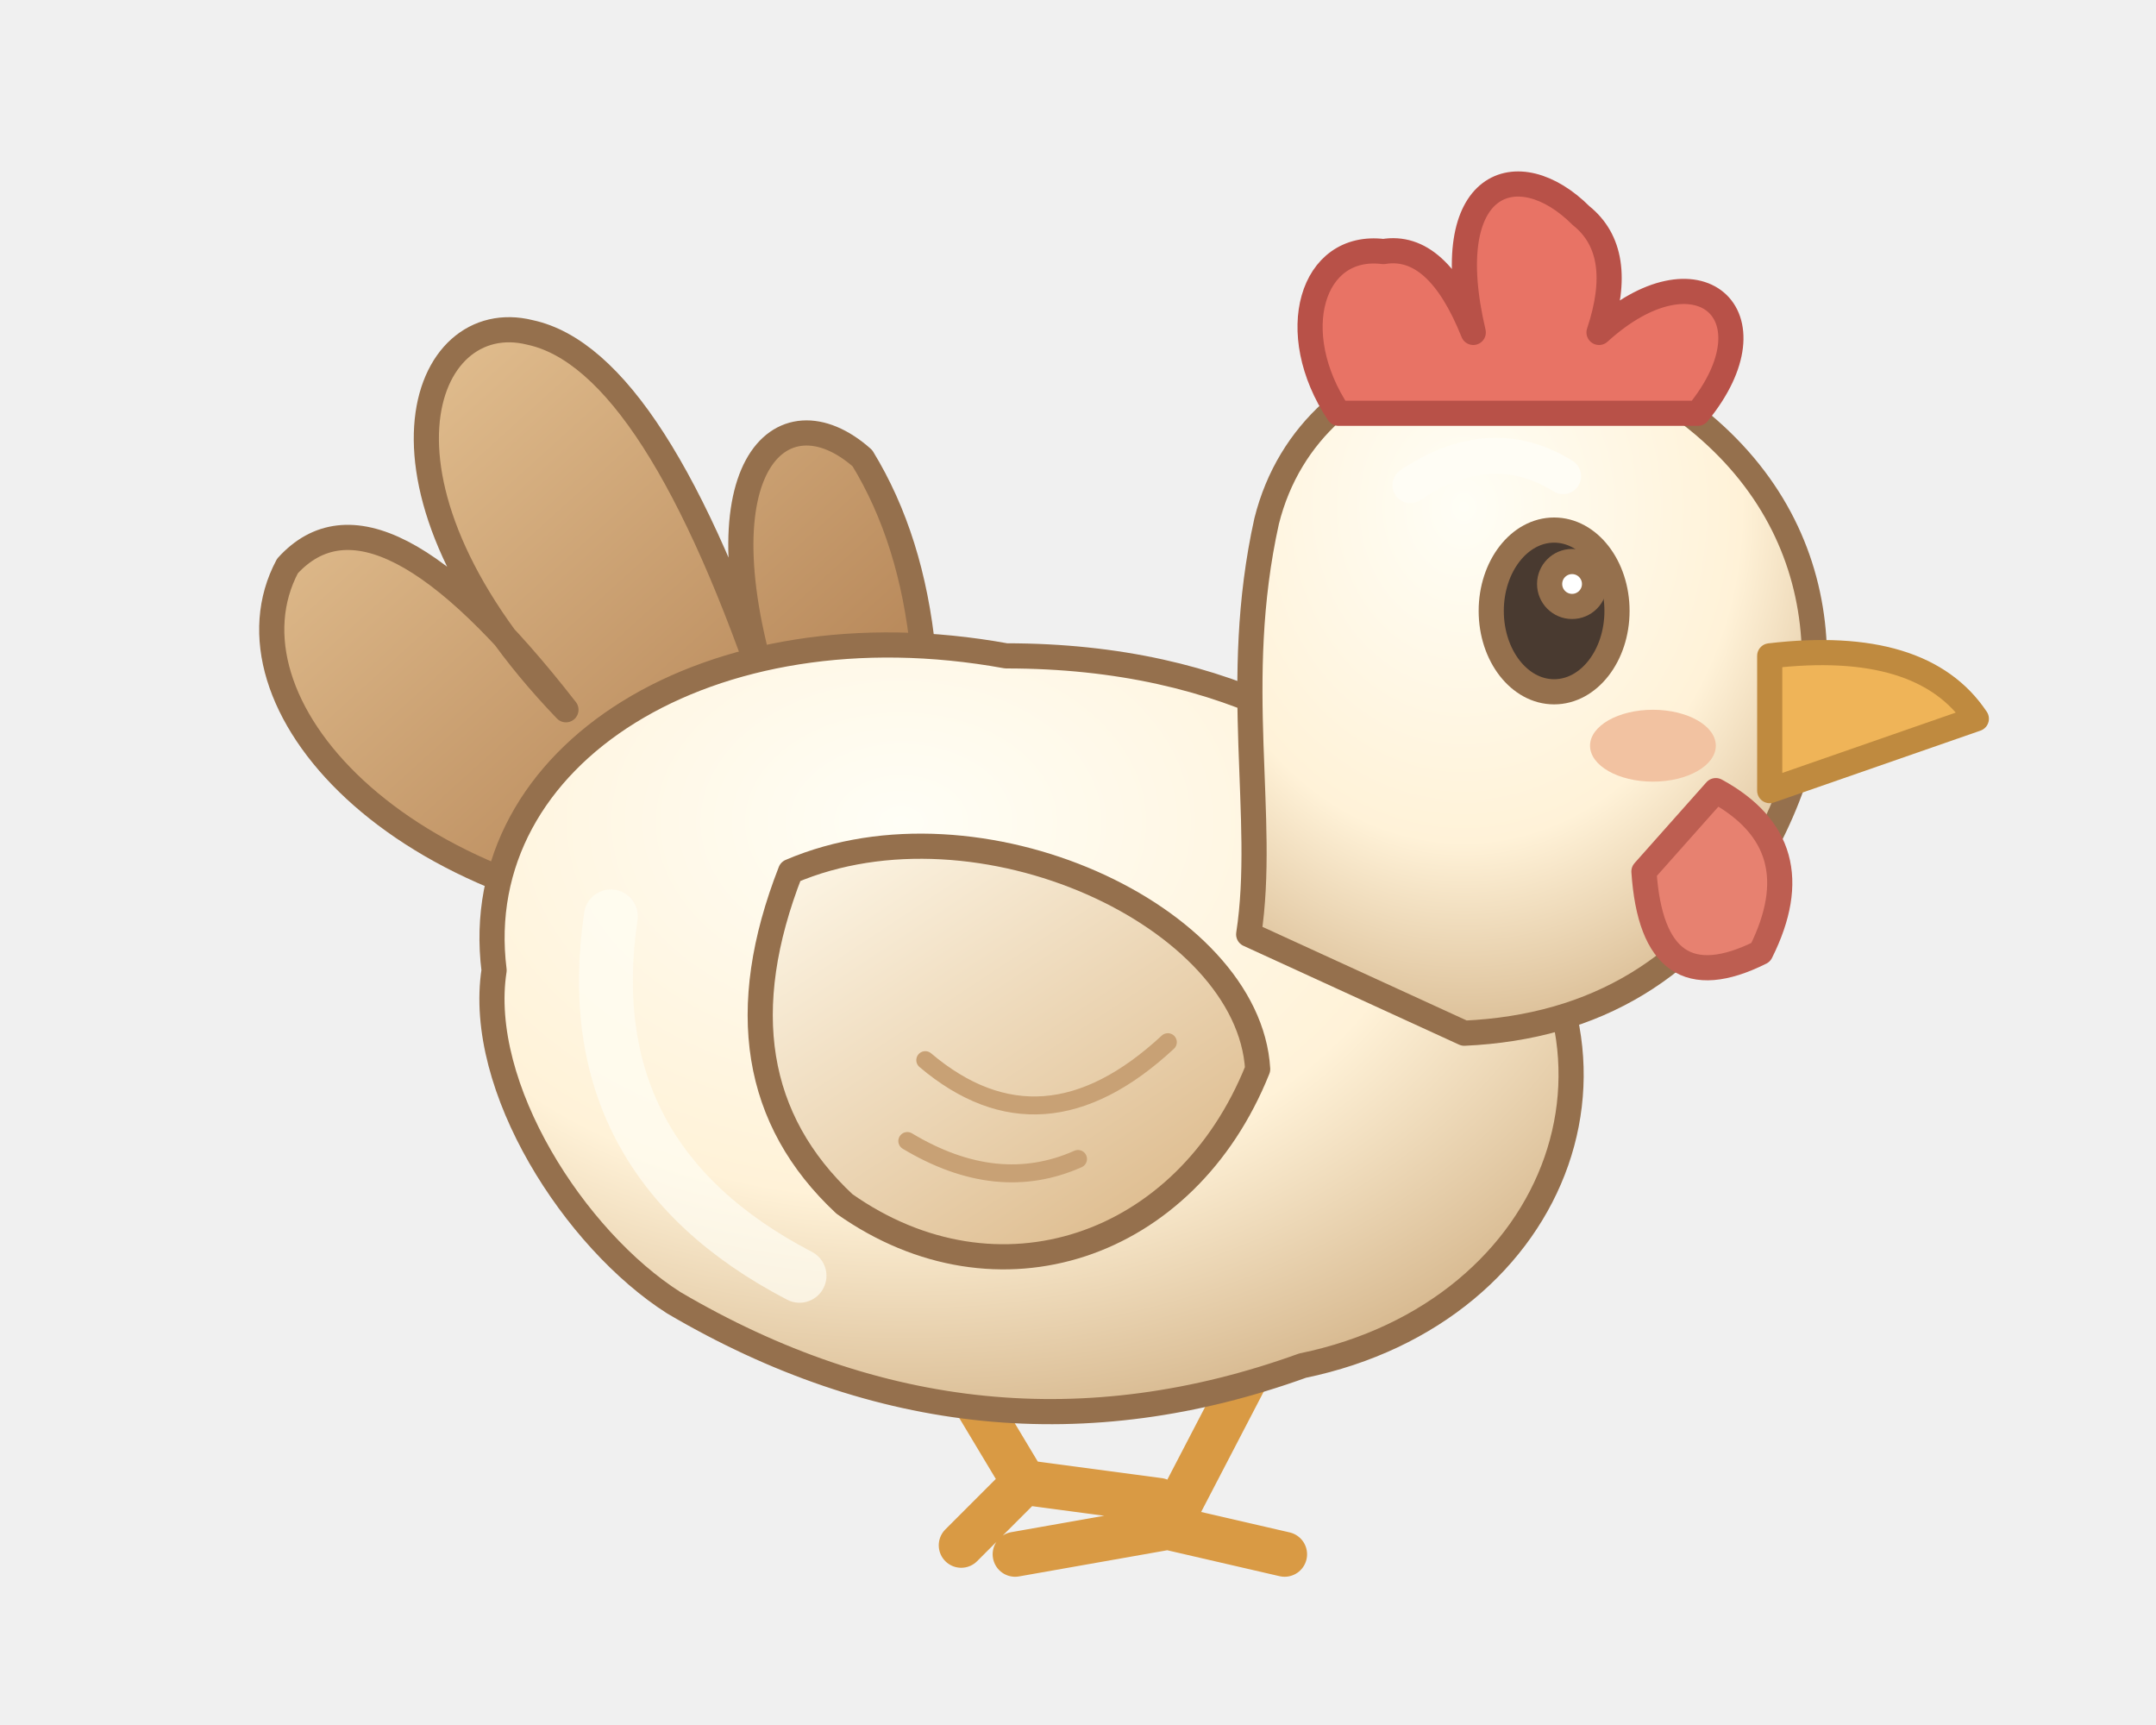
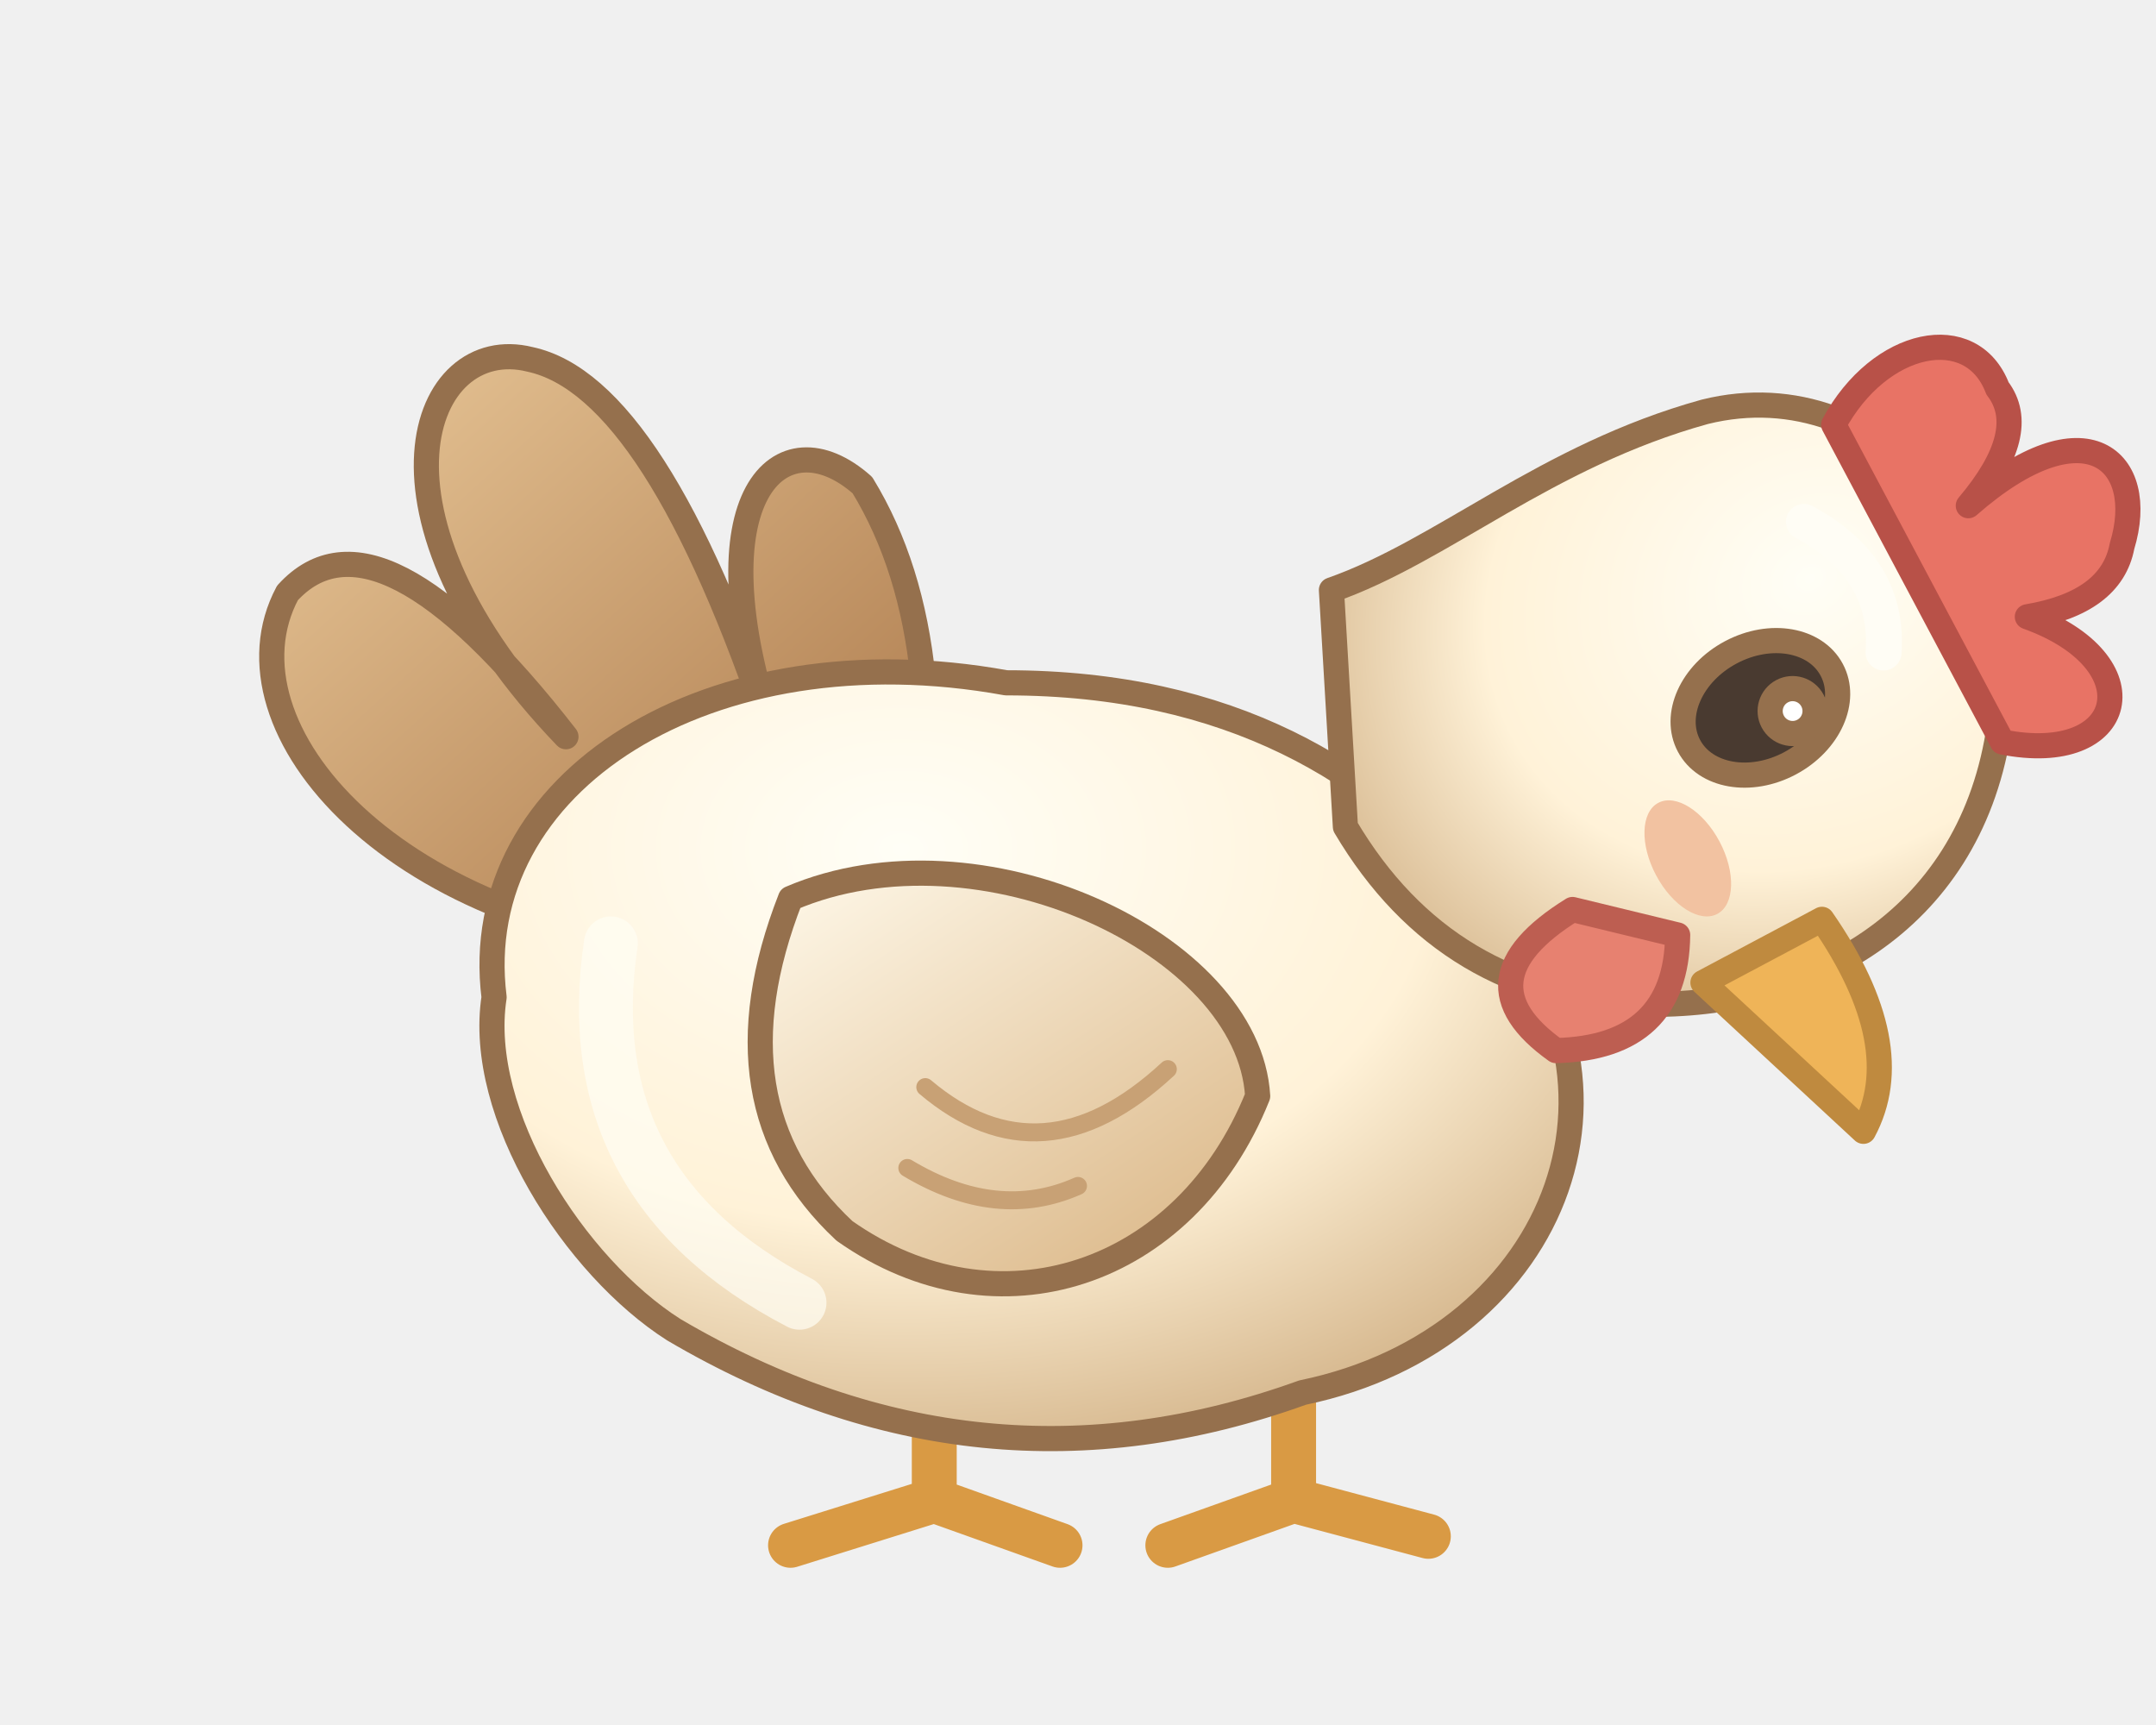
<svg xmlns="http://www.w3.org/2000/svg" viewBox="0 0 240 192">
  <defs>
    <radialGradient id="plumage" cx=".38" cy=".23" r=".82">
      <stop stop-color="#fffef6" />
      <stop offset=".6" stop-color="#fff2d8" />
      <stop offset="1" stop-color="#d5b68c" />
    </radialGradient>
    <linearGradient id="wing" x1="0" y1="0" x2=".8" y2="1">
      <stop stop-color="#fff9ea" />
      <stop offset="1" stop-color="#dcb98a" />
    </linearGradient>
    <linearGradient id="tail" x1="0" y1="0" x2="1" y2="1">
      <stop stop-color="#eac99a" />
      <stop offset="1" stop-color="#a87446" />
    </linearGradient>
  </defs>
  <g fill="none" stroke="#d99a44" stroke-width="5" stroke-linecap="round" stroke-linejoin="round">
-     <path d="M102 145l12 20 15 2m-15-2-7 7M143 145l-13 25-17 3m17-3 13 3" />
+     <path d="M104 145v22l-16 5m16-5 14 5M144 145v22l-14 5m14-5 15 4" />
  </g>
-   <g transform="translate(0 -3)" stroke="#95704d" stroke-width="2.8" stroke-linejoin="round">
+   <g transform="translate(0 0)" stroke="#95704d" stroke-width="2.8" stroke-linejoin="round">
    <path d="M80 106C44 104 24 81 32 66Q42 55 63 82C39 57 47 37 59 40Q73 43 86 82C77 55 87 46 96 54Q107 72 101 104Z" fill="url(#tail)" />
    <path d="M55 111C52 87 79 70 112 76C137 76 153 86 164 99C185 119 174 149 145 155Q109 168 75 148C64 141 53 124 55 111Z" fill="url(#plumage)" />
    <path d="M68 105Q64 132 89 145" fill="none" stroke="#fffdf3" stroke-width="6" stroke-linecap="round" opacity=".7" />
    <path d="M88 100C109 91 139 105 140 122C132 142 111 149 94 137Q79 123 88 100Z" fill="url(#wing)" />
    <path d="M103 121q13 11 27-2M101 130q10 6 19 2" fill="none" stroke="#c8a175" stroke-width="2" stroke-linecap="round" />
-     <g>
+     <g transform="translate(178 94) rotate(62) translate(-178 -94)">
      <path d="M139 107C141 94 137 79 141 61C146 41 172 36 188 49C205 62 205 82 196 98Q185 117 163 118Z" fill="url(#plumage)" />
      <path d="M149 49C143 40 146 30 154 31Q160 30 164 40C160 23 169 20 176 27Q181 31 178 40C189 30 198 38 189 49Z" fill="#e87365" stroke="#b85148" />
      <path d="M197 76q17-2 23 7l-23 8Z" fill="#efb458" stroke="#bf8a3f" />
      <path d="M191 91q11 6 5 18-12 6-13-9Z" fill="#e78170" stroke="#bd5e51" />
      <ellipse cx="184" cy="86" rx="7" ry="4" fill="#f2c2a1" stroke="none" />
      <ellipse cx="173" cy="71" rx="7" ry="9" fill="#493a30" />
      <circle cx="175" cy="68" r="2.5" fill="white" />
      <path d="M157 57q9-6 17-1" fill="none" stroke="#fffdf5" stroke-width="4" stroke-linecap="round" />
    </g>
  </g>
</svg>
